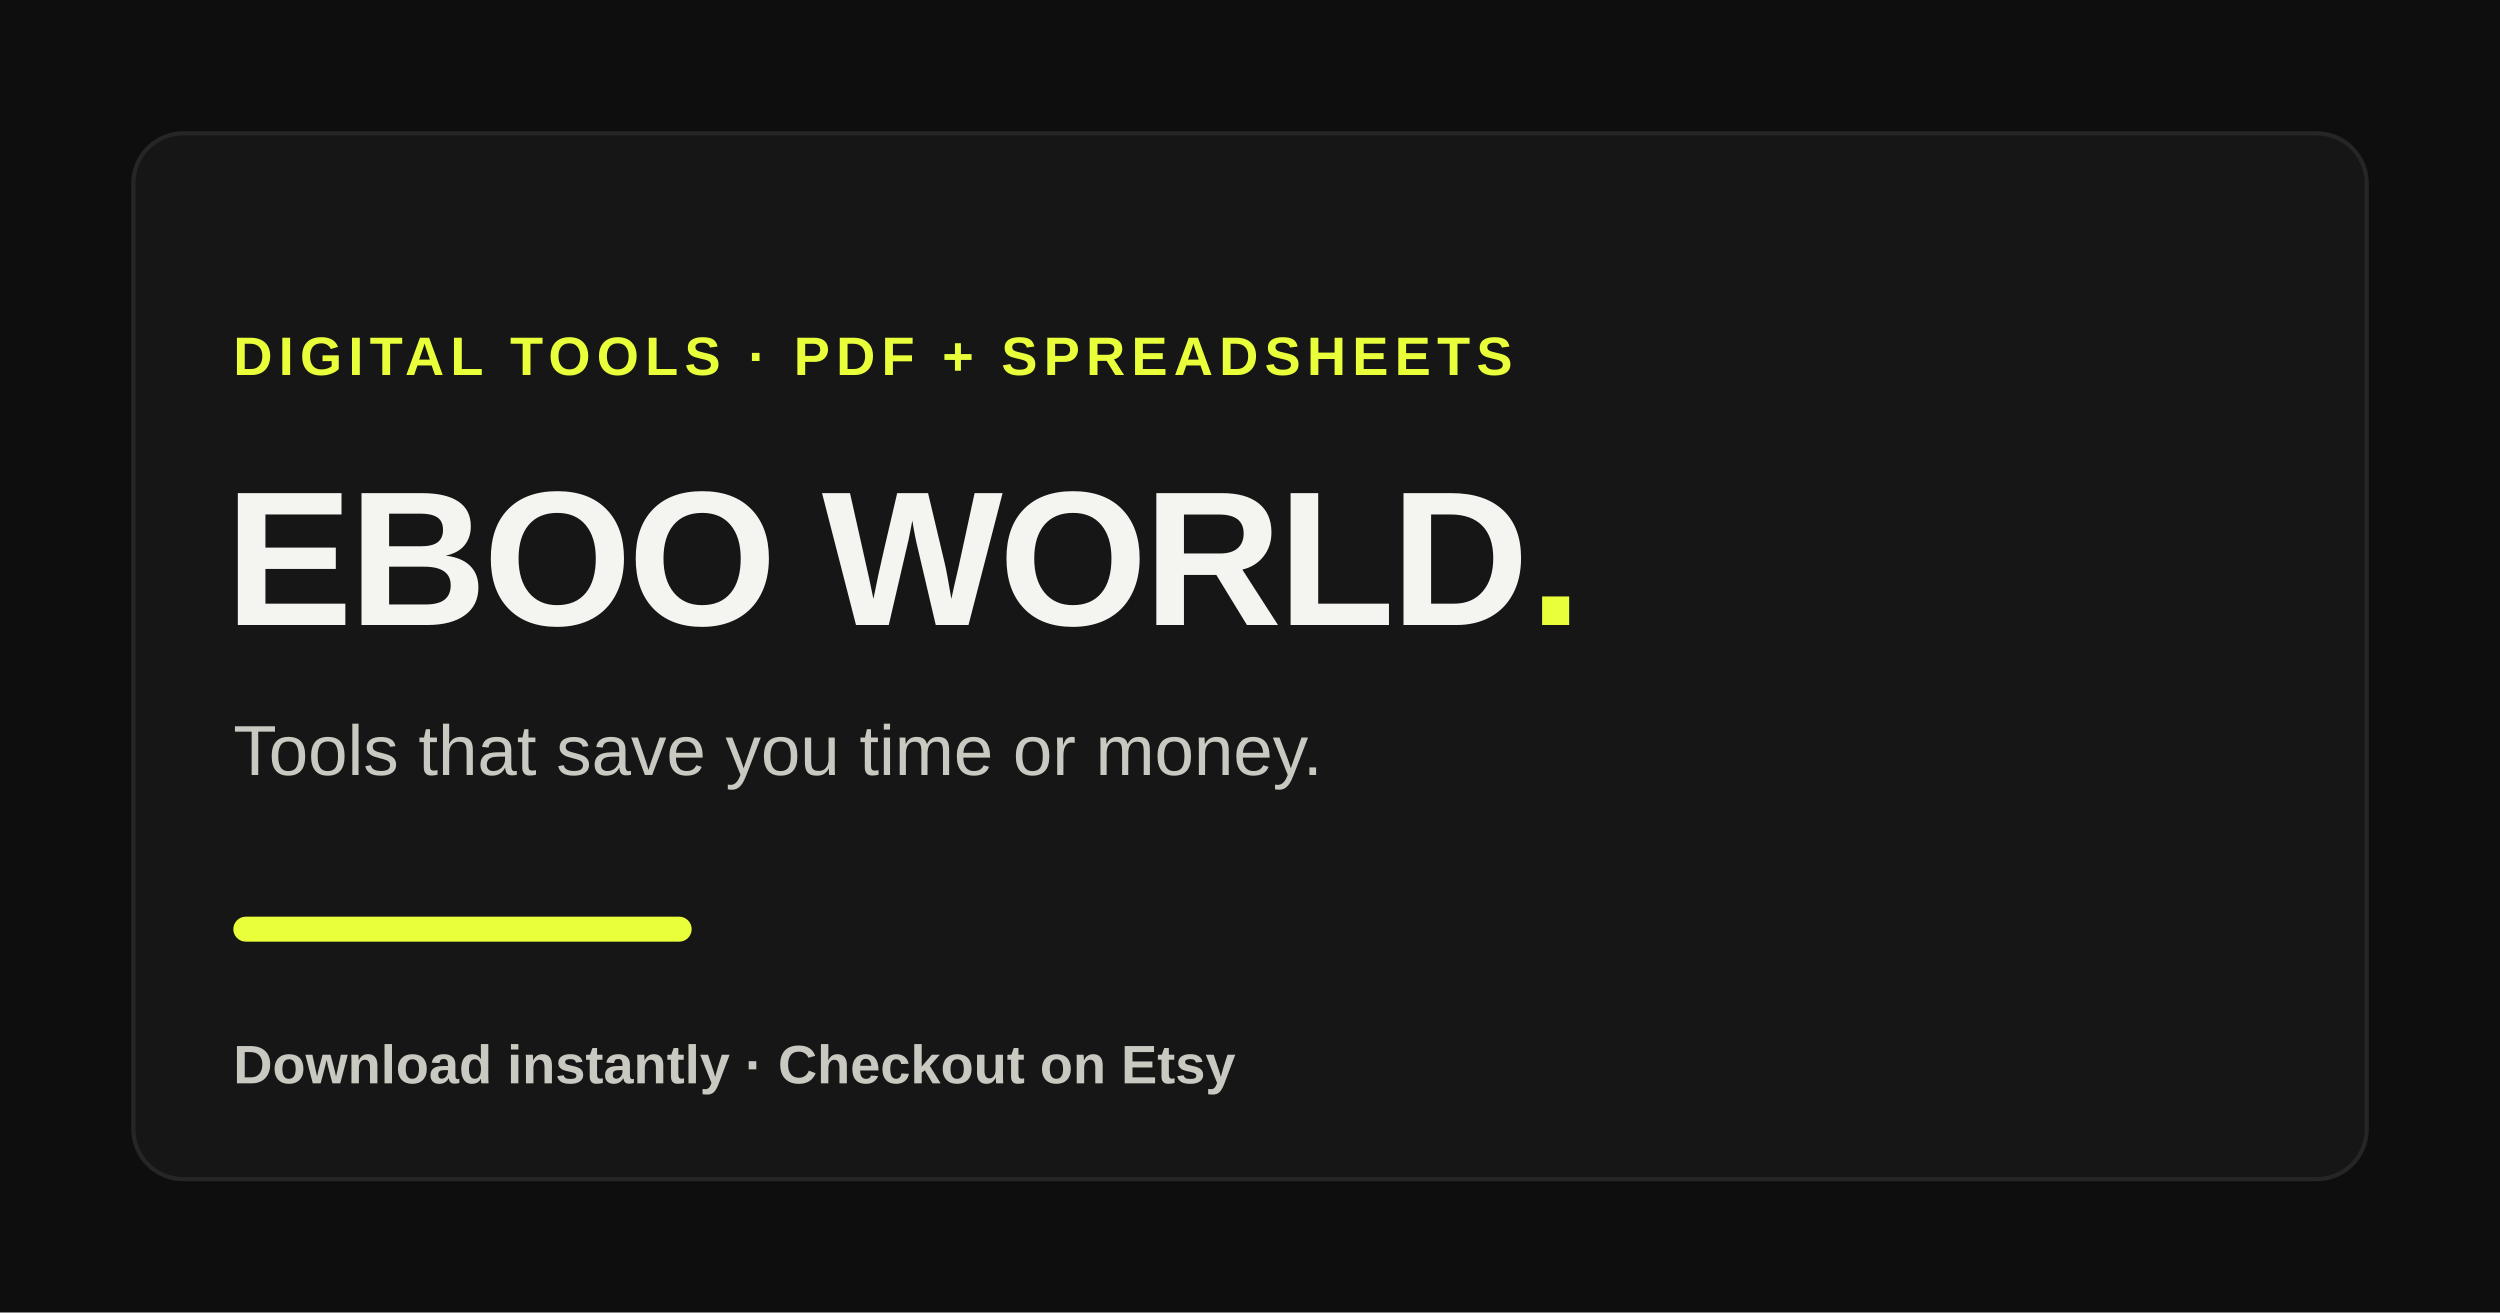
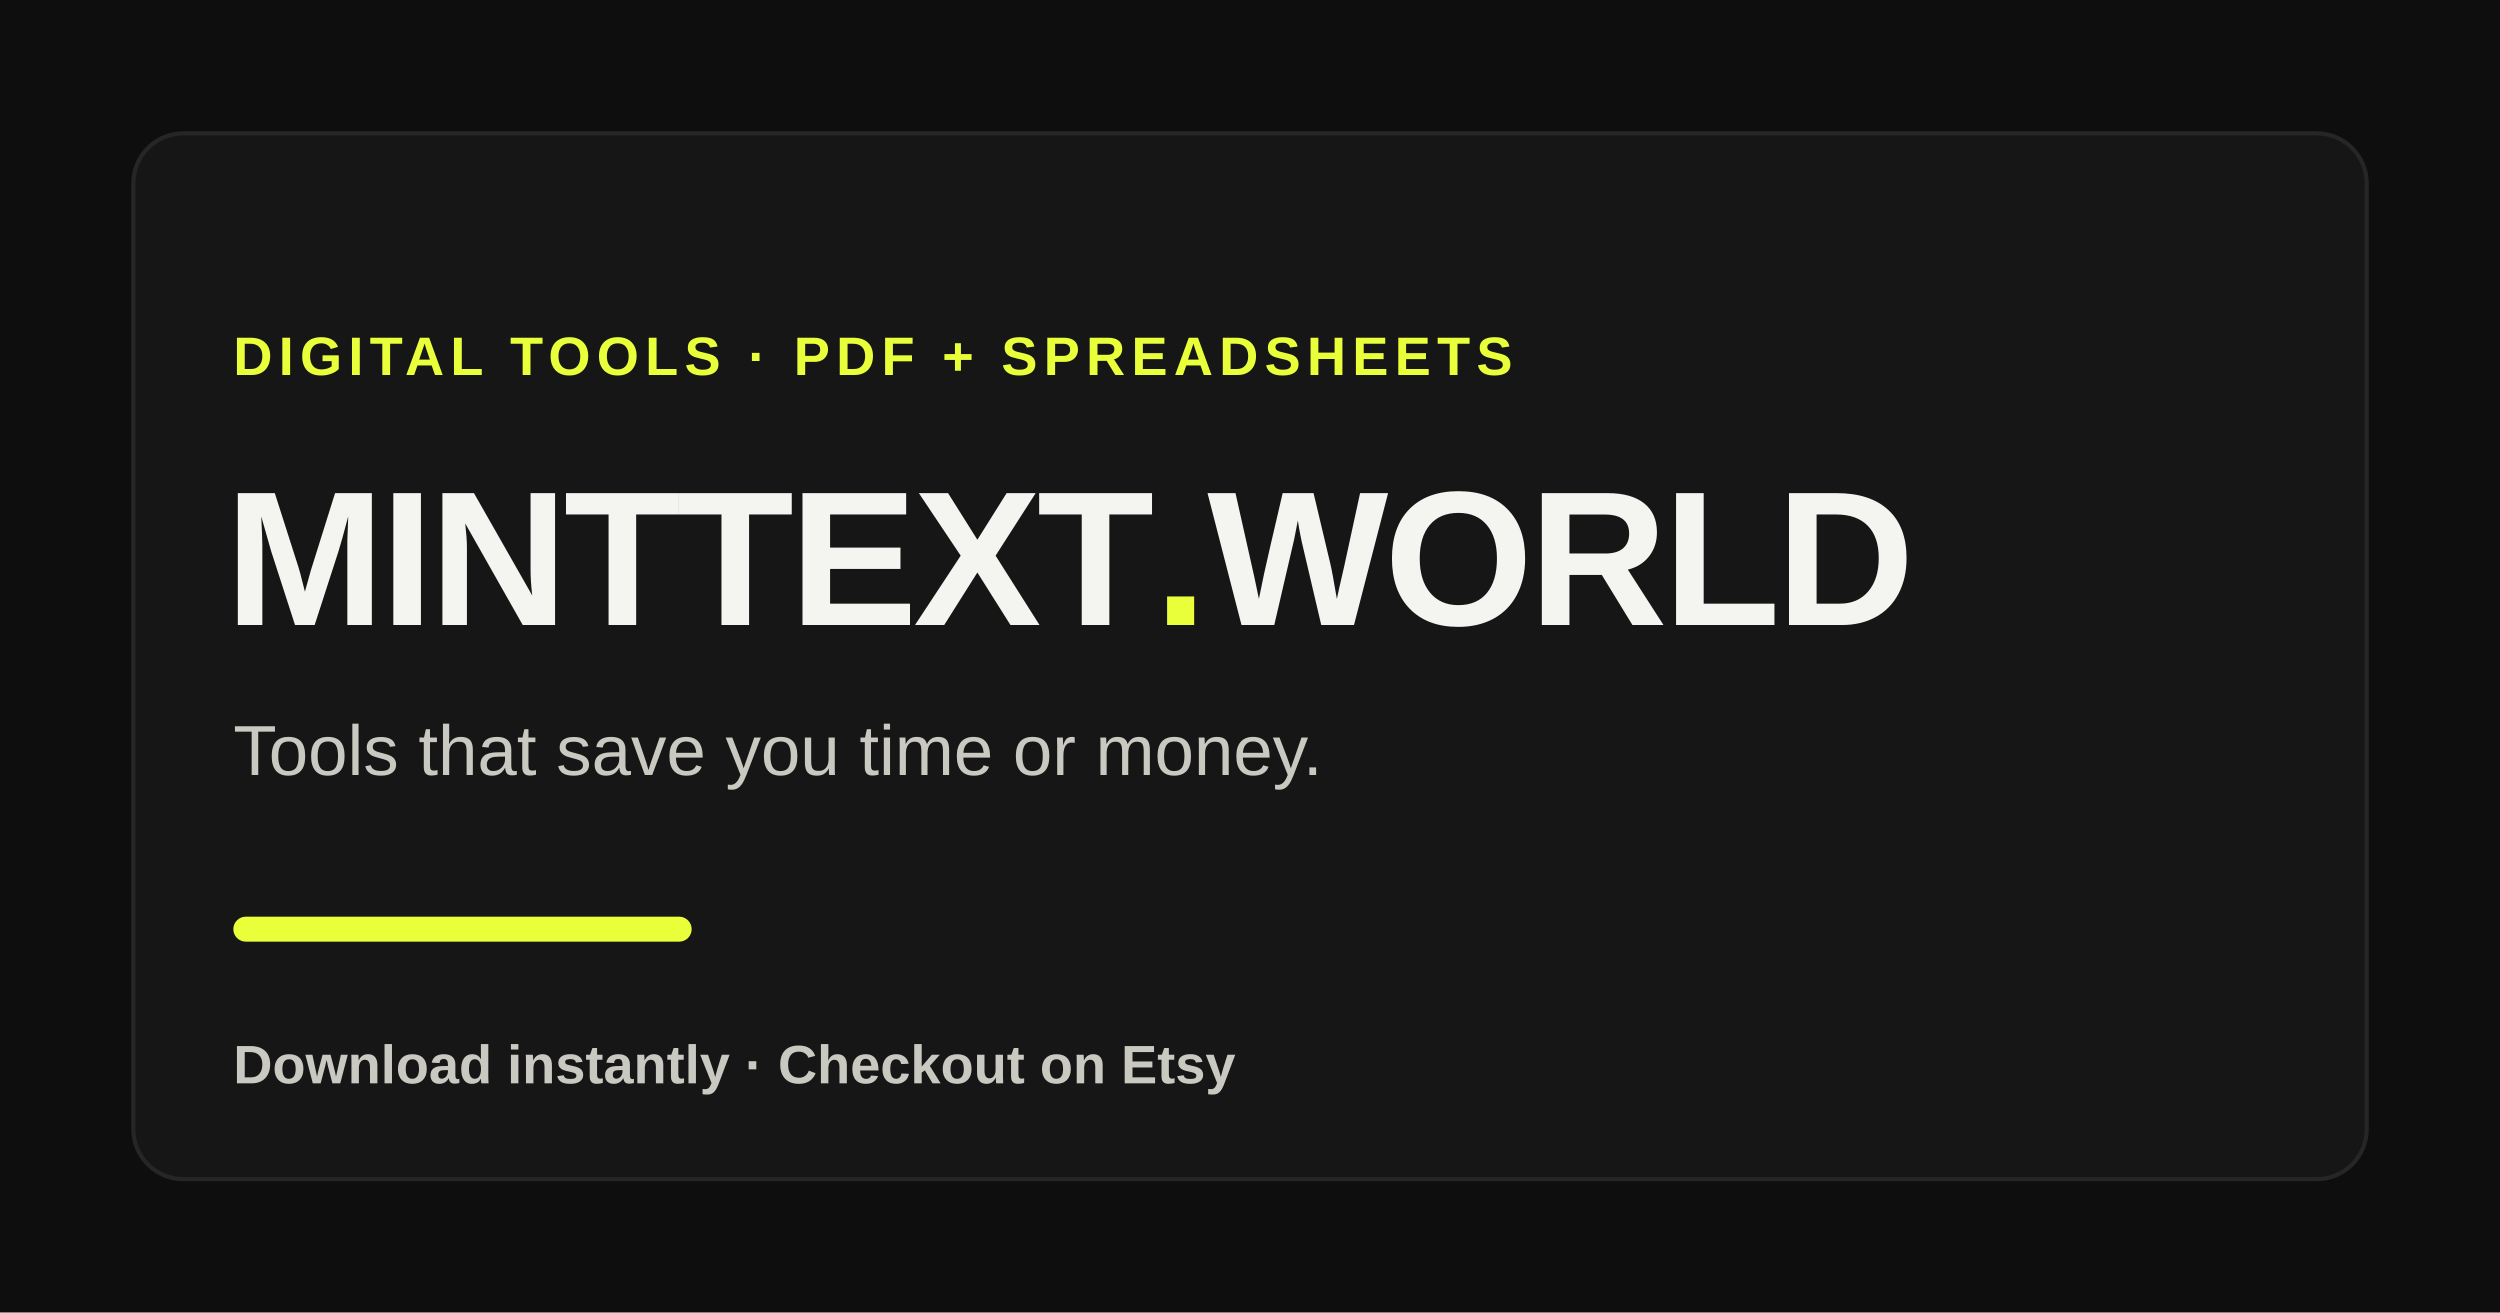
<svg xmlns="http://www.w3.org/2000/svg" width="1200" height="630" viewBox="0 0 1200 630">
  <rect width="1200" height="630" fill="#0E0E0E" />
  <rect x="64" y="64" width="1072" height="502" rx="24" fill="#161616" stroke="#262626" stroke-width="2" />
  <text x="112" y="180" font-family="Instrument Sans, Arial, sans-serif" font-size="26" font-weight="600" letter-spacing="3" fill="#E8FF3A">DIGITAL TOOLS · PDF + SPREADSHEETS</text>
-   <text x="108" y="300" font-family="Bricolage Grotesque, Arial, sans-serif" font-size="92" font-weight="800" letter-spacing="-2" fill="#F4F4F0">EBOO WORLD<tspan fill="#E8FF3A">.</tspan>
-   </text>
+   <text x="108" y="300" font-family="Bricolage Grotesque, Arial, sans-serif" font-size="92" font-weight="800" letter-spacing="-2" fill="#F4F4F0">MINTTEXT<tspan fill="#E8FF3A">.</tspan>WORLD</text>
  <text x="112" y="372" font-family="Instrument Sans, Arial, sans-serif" font-size="34" fill="#C9C9C2">Tools that save you time or money.</text>
  <rect x="112" y="440" width="220" height="12" rx="6" fill="#E8FF3A" />
  <text x="112" y="520" font-family="Instrument Sans, Arial, sans-serif" font-size="26" font-weight="600" fill="#C9C9C2">Download instantly · Checkout on Etsy</text>
</svg>
